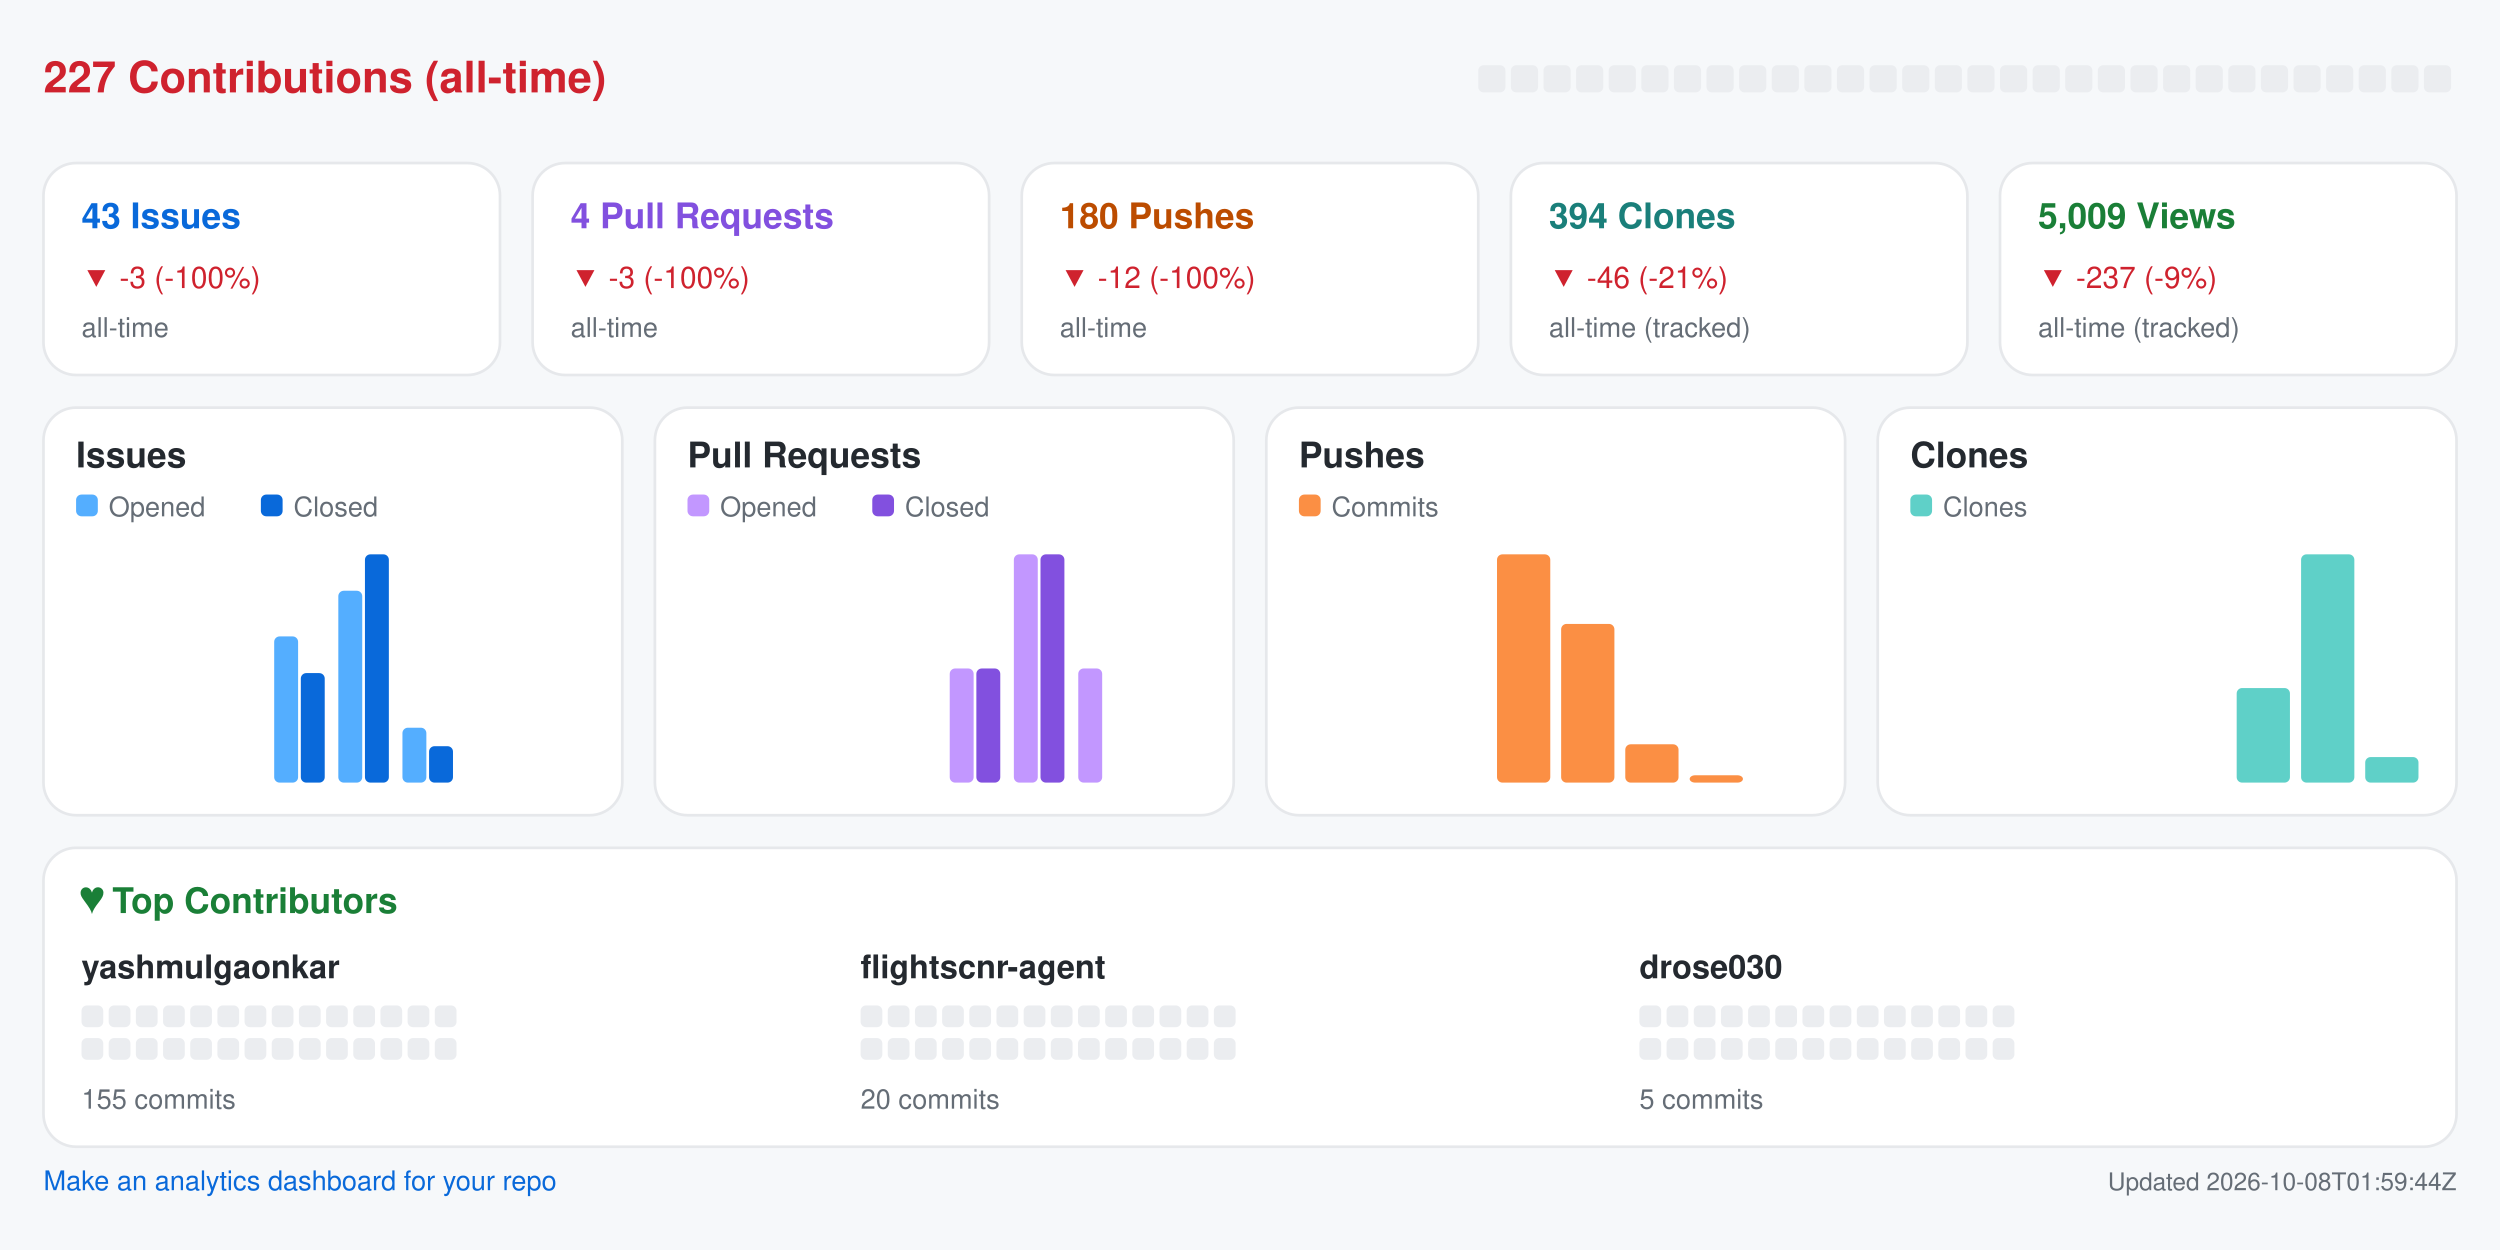
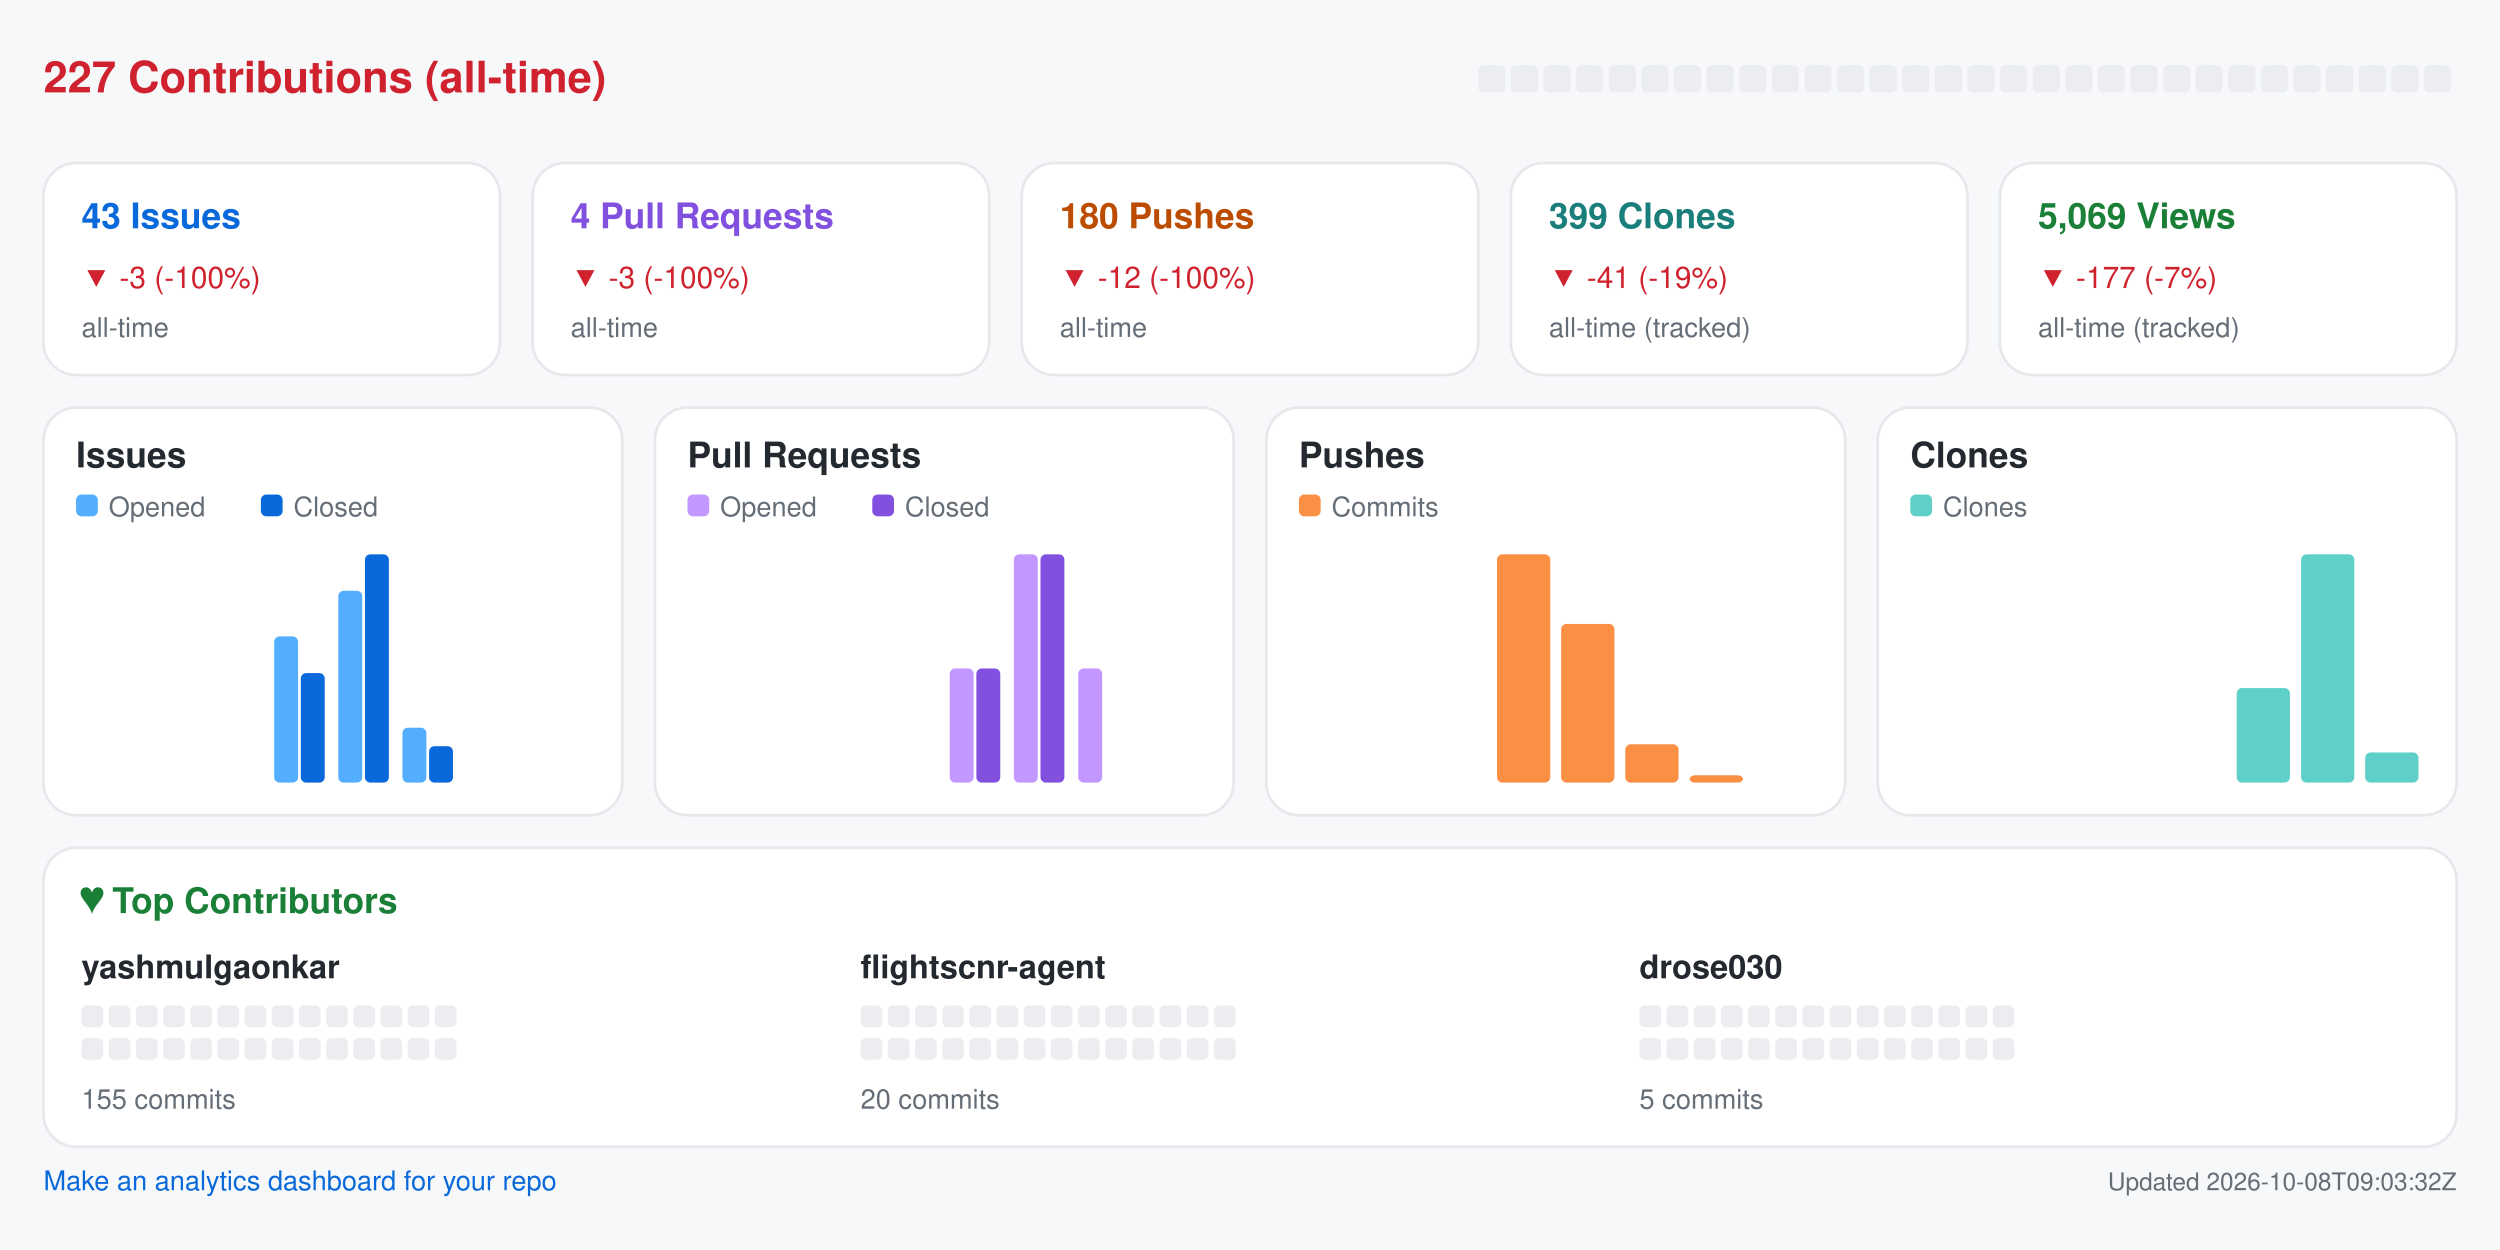
<svg xmlns="http://www.w3.org/2000/svg" width="920" height="460" viewBox="0 0 920 460" role="img" aria-label="Repository analytics for yashmulgaonkar/FlightScnr">
  <rect x="0.0" y="0.0" width="920.0" height="460.0" rx="0" fill="#f6f8fa" />
  <text x="16.0" y="34.0" fill="#cf222e" font-size="16" font-family="-apple-system,BlinkMacSystemFont,Segoe UI,Helvetica,Arial,sans-serif" font-weight="600" text-anchor="start">227 Contributions (all-time)</text>
  <rect x="544.0" y="24.0" width="10.0" height="10.0" rx="2" fill="#ebedf0" />
  <rect x="556.0" y="24.0" width="10.0" height="10.0" rx="2" fill="#ebedf0" />
  <rect x="568.0" y="24.0" width="10.0" height="10.0" rx="2" fill="#ebedf0" />
  <rect x="580.0" y="24.0" width="10.0" height="10.0" rx="2" fill="#ebedf0" />
  <rect x="592.0" y="24.0" width="10.0" height="10.0" rx="2" fill="#ebedf0" />
  <rect x="604.0" y="24.0" width="10.0" height="10.0" rx="2" fill="#ebedf0" />
  <rect x="616.0" y="24.0" width="10.0" height="10.0" rx="2" fill="#ebedf0" />
  <rect x="628.0" y="24.0" width="10.0" height="10.0" rx="2" fill="#ebedf0" />
  <rect x="640.0" y="24.0" width="10.0" height="10.0" rx="2" fill="#ebedf0" />
  <rect x="652.0" y="24.0" width="10.0" height="10.0" rx="2" fill="#ebedf0" />
  <rect x="664.0" y="24.0" width="10.0" height="10.0" rx="2" fill="#ebedf0" />
  <rect x="676.0" y="24.0" width="10.0" height="10.0" rx="2" fill="#ebedf0" />
  <rect x="688.0" y="24.0" width="10.0" height="10.0" rx="2" fill="#ebedf0" />
  <rect x="700.0" y="24.0" width="10.0" height="10.0" rx="2" fill="#ebedf0" />
  <rect x="712.0" y="24.0" width="10.0" height="10.0" rx="2" fill="#ebedf0" />
  <rect x="724.0" y="24.0" width="10.0" height="10.0" rx="2" fill="#ebedf0" />
  <rect x="736.0" y="24.0" width="10.0" height="10.0" rx="2" fill="#ebedf0" />
  <rect x="748.0" y="24.0" width="10.0" height="10.0" rx="2" fill="#ebedf0" />
  <rect x="760.0" y="24.0" width="10.0" height="10.0" rx="2" fill="#ebedf0" />
  <rect x="772.0" y="24.0" width="10.0" height="10.0" rx="2" fill="#ebedf0" />
  <rect x="784.0" y="24.0" width="10.0" height="10.0" rx="2" fill="#ebedf0" />
  <rect x="796.0" y="24.0" width="10.0" height="10.0" rx="2" fill="#ebedf0" />
  <rect x="808.0" y="24.0" width="10.0" height="10.0" rx="2" fill="#ebedf0" />
  <rect x="820.0" y="24.0" width="10.0" height="10.0" rx="2" fill="#ebedf0" />
  <rect x="832.0" y="24.0" width="10.0" height="10.0" rx="2" fill="#ebedf0" />
  <rect x="844.0" y="24.0" width="10.0" height="10.0" rx="2" fill="#ebedf0" />
  <rect x="856.0" y="24.0" width="10.0" height="10.0" rx="2" fill="#ebedf0" />
  <rect x="868.0" y="24.0" width="10.0" height="10.0" rx="2" fill="#ebedf0" />
  <rect x="880.0" y="24.0" width="10.0" height="10.0" rx="2" fill="#ebedf0" />
  <rect x="892.0" y="24.0" width="10.0" height="10.0" rx="2" fill="#ebedf0" />
  <rect x="16.0" y="60.0" width="168.0" height="78.0" rx="12" fill="#ffffff" stroke="#e6e8eb" />
  <text x="30.0" y="84.0" fill="#0969da" font-size="13" font-family="-apple-system,BlinkMacSystemFont,Segoe UI,Helvetica,Arial,sans-serif" font-weight="600" text-anchor="start">43 Issues</text>
  <text x="30.0" y="106.0" fill="#cf222e" font-size="11" font-family="-apple-system,BlinkMacSystemFont,Segoe UI,Helvetica,Arial,sans-serif" font-weight="400" text-anchor="start">▼ -3 (-100%)</text>
  <text x="30.0" y="124.0" fill="#656d76" font-size="10" font-family="-apple-system,BlinkMacSystemFont,Segoe UI,Helvetica,Arial,sans-serif" font-weight="400" text-anchor="start">all-time</text>
  <rect x="196.0" y="60.0" width="168.0" height="78.0" rx="12" fill="#ffffff" stroke="#e6e8eb" />
  <text x="210.0" y="84.0" fill="#8250df" font-size="13" font-family="-apple-system,BlinkMacSystemFont,Segoe UI,Helvetica,Arial,sans-serif" font-weight="600" text-anchor="start">4 Pull Requests</text>
  <text x="210.0" y="106.0" fill="#cf222e" font-size="11" font-family="-apple-system,BlinkMacSystemFont,Segoe UI,Helvetica,Arial,sans-serif" font-weight="400" text-anchor="start">▼ -3 (-100%)</text>
  <text x="210.0" y="124.0" fill="#656d76" font-size="10" font-family="-apple-system,BlinkMacSystemFont,Segoe UI,Helvetica,Arial,sans-serif" font-weight="400" text-anchor="start">all-time</text>
  <rect x="376.0" y="60.0" width="168.0" height="78.0" rx="12" fill="#ffffff" stroke="#e6e8eb" />
  <text x="390.0" y="84.0" fill="#bc4c00" font-size="13" font-family="-apple-system,BlinkMacSystemFont,Segoe UI,Helvetica,Arial,sans-serif" font-weight="600" text-anchor="start">180 Pushes</text>
  <text x="390.0" y="106.0" fill="#cf222e" font-size="11" font-family="-apple-system,BlinkMacSystemFont,Segoe UI,Helvetica,Arial,sans-serif" font-weight="400" text-anchor="start">▼ -12 (-100%)</text>
  <text x="390.0" y="124.0" fill="#656d76" font-size="10" font-family="-apple-system,BlinkMacSystemFont,Segoe UI,Helvetica,Arial,sans-serif" font-weight="400" text-anchor="start">all-time</text>
  <rect x="556.0" y="60.0" width="168.0" height="78.0" rx="12" fill="#ffffff" stroke="#e6e8eb" />
-   <text x="570.0" y="84.0" fill="#1a7f7a" font-size="13" font-family="-apple-system,BlinkMacSystemFont,Segoe UI,Helvetica,Arial,sans-serif" font-weight="600" text-anchor="start">394 Clones</text>
-   <text x="570.0" y="106.0" fill="#cf222e" font-size="11" font-family="-apple-system,BlinkMacSystemFont,Segoe UI,Helvetica,Arial,sans-serif" font-weight="400" text-anchor="start">▼ -46 (-21%)</text>
+   <text x="570.0" y="84.0" fill="#1a7f7a" font-size="13" font-family="-apple-system,BlinkMacSystemFont,Segoe UI,Helvetica,Arial,sans-serif" font-weight="600" text-anchor="start">399 Clones</text>
+   <text x="570.0" y="106.0" fill="#cf222e" font-size="11" font-family="-apple-system,BlinkMacSystemFont,Segoe UI,Helvetica,Arial,sans-serif" font-weight="400" text-anchor="start">▼ -41 (-19%)</text>
  <text x="570.0" y="124.0" fill="#656d76" font-size="10" font-family="-apple-system,BlinkMacSystemFont,Segoe UI,Helvetica,Arial,sans-serif" font-weight="400" text-anchor="start">all-time (tracked)</text>
  <rect x="736.0" y="60.0" width="168.0" height="78.0" rx="12" fill="#ffffff" stroke="#e6e8eb" />
-   <text x="750.0" y="84.0" fill="#1a7f37" font-size="13" font-family="-apple-system,BlinkMacSystemFont,Segoe UI,Helvetica,Arial,sans-serif" font-weight="600" text-anchor="start">5,009 Views</text>
-   <text x="750.0" y="106.0" fill="#cf222e" font-size="11" font-family="-apple-system,BlinkMacSystemFont,Segoe UI,Helvetica,Arial,sans-serif" font-weight="400" text-anchor="start">▼ -237 (-9%)</text>
+   <text x="750.0" y="84.0" fill="#1a7f37" font-size="13" font-family="-apple-system,BlinkMacSystemFont,Segoe UI,Helvetica,Arial,sans-serif" font-weight="600" text-anchor="start">5,069 Views</text>
+   <text x="750.0" y="106.0" fill="#cf222e" font-size="11" font-family="-apple-system,BlinkMacSystemFont,Segoe UI,Helvetica,Arial,sans-serif" font-weight="400" text-anchor="start">▼ -177 (-7%)</text>
  <text x="750.0" y="124.0" fill="#656d76" font-size="10" font-family="-apple-system,BlinkMacSystemFont,Segoe UI,Helvetica,Arial,sans-serif" font-weight="400" text-anchor="start">all-time (tracked)</text>
  <rect x="16.0" y="150.0" width="213.0" height="150.0" rx="12" fill="#ffffff" stroke="#e6e8eb" />
  <text x="28.0" y="172.0" fill="#24292f" font-size="13" font-family="-apple-system,BlinkMacSystemFont,Segoe UI,Helvetica,Arial,sans-serif" font-weight="600" text-anchor="start">Issues</text>
  <rect x="28.0" y="182.0" width="8.0" height="8.0" rx="2" fill="#54aeff" />
  <text x="40.0" y="190.0" fill="#656d76" font-size="10" font-family="-apple-system,BlinkMacSystemFont,Segoe UI,Helvetica,Arial,sans-serif" font-weight="400" text-anchor="start">Opened</text>
  <rect x="96.0" y="182.0" width="8.0" height="8.0" rx="2" fill="#0969da" />
  <text x="108.0" y="190.0" fill="#656d76" font-size="10" font-family="-apple-system,BlinkMacSystemFont,Segoe UI,Helvetica,Arial,sans-serif" font-weight="400" text-anchor="start">Closed</text>
  <rect x="30.0" y="288.0" width="8.8" height="0.0" rx="2" fill="#54aeff" />
  <rect x="39.8" y="288.0" width="8.8" height="0.0" rx="2" fill="#0969da" />
  <rect x="53.6" y="288.0" width="8.8" height="0.0" rx="2" fill="#54aeff" />
  <rect x="63.4" y="288.0" width="8.8" height="0.0" rx="2" fill="#0969da" />
  <rect x="77.2" y="288.0" width="8.8" height="0.0" rx="2" fill="#54aeff" />
  <rect x="87.1" y="288.0" width="8.8" height="0.0" rx="2" fill="#0969da" />
  <rect x="100.9" y="234.2" width="8.8" height="53.8" rx="2" fill="#54aeff" />
  <rect x="110.7" y="247.7" width="8.8" height="40.3" rx="2" fill="#0969da" />
  <rect x="124.5" y="217.4" width="8.8" height="70.6" rx="2" fill="#54aeff" />
  <rect x="134.3" y="204.0" width="8.8" height="84.0" rx="2" fill="#0969da" />
  <rect x="148.1" y="267.8" width="8.8" height="20.2" rx="2" fill="#54aeff" />
  <rect x="157.9" y="274.6" width="8.8" height="13.4" rx="2" fill="#0969da" />
  <rect x="171.8" y="288.0" width="8.8" height="0.0" rx="2" fill="#54aeff" />
  <rect x="181.6" y="288.0" width="8.8" height="0.0" rx="2" fill="#0969da" />
  <rect x="195.4" y="288.0" width="8.8" height="0.0" rx="2" fill="#54aeff" />
  <rect x="205.2" y="288.0" width="8.8" height="0.0" rx="2" fill="#0969da" />
  <rect x="241.0" y="150.0" width="213.0" height="150.0" rx="12" fill="#ffffff" stroke="#e6e8eb" />
  <text x="253.0" y="172.0" fill="#24292f" font-size="13" font-family="-apple-system,BlinkMacSystemFont,Segoe UI,Helvetica,Arial,sans-serif" font-weight="600" text-anchor="start">Pull Requests</text>
  <rect x="253.0" y="182.0" width="8.0" height="8.0" rx="2" fill="#c297ff" />
  <text x="265.0" y="190.0" fill="#656d76" font-size="10" font-family="-apple-system,BlinkMacSystemFont,Segoe UI,Helvetica,Arial,sans-serif" font-weight="400" text-anchor="start">Opened</text>
  <rect x="321.0" y="182.0" width="8.0" height="8.0" rx="2" fill="#8250df" />
  <text x="333.0" y="190.0" fill="#656d76" font-size="10" font-family="-apple-system,BlinkMacSystemFont,Segoe UI,Helvetica,Arial,sans-serif" font-weight="400" text-anchor="start">Closed</text>
  <rect x="255.0" y="288.0" width="8.8" height="0.0" rx="2" fill="#c297ff" />
  <rect x="264.8" y="288.0" width="8.8" height="0.0" rx="2" fill="#8250df" />
  <rect x="278.6" y="288.0" width="8.8" height="0.0" rx="2" fill="#c297ff" />
  <rect x="288.4" y="288.0" width="8.8" height="0.0" rx="2" fill="#8250df" />
  <rect x="302.2" y="288.0" width="8.8" height="0.0" rx="2" fill="#c297ff" />
  <rect x="312.1" y="288.0" width="8.8" height="0.0" rx="2" fill="#8250df" />
  <rect x="325.9" y="288.0" width="8.8" height="0.0" rx="2" fill="#c297ff" />
  <rect x="335.7" y="288.0" width="8.8" height="0.0" rx="2" fill="#8250df" />
  <rect x="349.5" y="246.0" width="8.8" height="42.0" rx="2" fill="#c297ff" />
  <rect x="359.3" y="246.0" width="8.8" height="42.0" rx="2" fill="#8250df" />
  <rect x="373.1" y="204.0" width="8.8" height="84.0" rx="2" fill="#c297ff" />
  <rect x="382.9" y="204.0" width="8.8" height="84.0" rx="2" fill="#8250df" />
  <rect x="396.8" y="246.0" width="8.8" height="42.0" rx="2" fill="#c297ff" />
  <rect x="406.6" y="288.0" width="8.8" height="0.0" rx="2" fill="#8250df" />
  <rect x="420.4" y="288.0" width="8.8" height="0.0" rx="2" fill="#c297ff" />
  <rect x="430.2" y="288.0" width="8.8" height="0.0" rx="2" fill="#8250df" />
  <rect x="466.0" y="150.0" width="213.0" height="150.0" rx="12" fill="#ffffff" stroke="#e6e8eb" />
  <text x="478.0" y="172.0" fill="#24292f" font-size="13" font-family="-apple-system,BlinkMacSystemFont,Segoe UI,Helvetica,Arial,sans-serif" font-weight="600" text-anchor="start">Pushes</text>
  <rect x="478.0" y="182.0" width="8.0" height="8.0" rx="2" fill="#fb8f44" />
  <text x="490.0" y="190.0" fill="#656d76" font-size="10" font-family="-apple-system,BlinkMacSystemFont,Segoe UI,Helvetica,Arial,sans-serif" font-weight="400" text-anchor="start">Commits</text>
  <rect x="480.0" y="288.0" width="19.6" height="0.0" rx="2" fill="#fb8f44" />
  <rect x="503.6" y="288.0" width="19.6" height="0.0" rx="2" fill="#fb8f44" />
  <rect x="527.2" y="288.0" width="19.6" height="0.0" rx="2" fill="#fb8f44" />
  <rect x="550.9" y="204.0" width="19.6" height="84.0" rx="2" fill="#fb8f44" />
  <rect x="574.5" y="229.6" width="19.6" height="58.4" rx="2" fill="#fb8f44" />
  <rect x="598.1" y="273.9" width="19.6" height="14.1" rx="2" fill="#fb8f44" />
  <rect x="621.8" y="285.3" width="19.6" height="2.7" rx="2" fill="#fb8f44" />
  <rect x="645.4" y="288.0" width="19.6" height="0.0" rx="2" fill="#fb8f44" />
  <rect x="691.0" y="150.0" width="213.0" height="150.0" rx="12" fill="#ffffff" stroke="#e6e8eb" />
  <text x="703.0" y="172.0" fill="#24292f" font-size="13" font-family="-apple-system,BlinkMacSystemFont,Segoe UI,Helvetica,Arial,sans-serif" font-weight="600" text-anchor="start">Clones</text>
  <rect x="703.0" y="182.0" width="8.0" height="8.0" rx="2" fill="#5fd0c8" />
  <text x="715.0" y="190.0" fill="#656d76" font-size="10" font-family="-apple-system,BlinkMacSystemFont,Segoe UI,Helvetica,Arial,sans-serif" font-weight="400" text-anchor="start">Clones</text>
  <rect x="705.0" y="288.0" width="19.6" height="0.0" rx="2" fill="#5fd0c8" />
  <rect x="728.6" y="288.0" width="19.6" height="0.0" rx="2" fill="#5fd0c8" />
  <rect x="752.2" y="288.0" width="19.6" height="0.0" rx="2" fill="#5fd0c8" />
  <rect x="775.9" y="288.0" width="19.6" height="0.0" rx="2" fill="#5fd0c8" />
  <rect x="799.5" y="288.0" width="19.6" height="0.0" rx="2" fill="#5fd0c8" />
  <rect x="823.1" y="253.2" width="19.6" height="34.8" rx="2" fill="#5fd0c8" />
  <rect x="846.8" y="204.0" width="19.6" height="84.0" rx="2" fill="#5fd0c8" />
-   <rect x="870.4" y="278.6" width="19.6" height="9.4" rx="2" fill="#5fd0c8" />
+   <rect x="870.4" y="276.9" width="19.6" height="11.1" rx="2" fill="#5fd0c8" />
  <rect x="16.0" y="312.0" width="888.0" height="110.0" rx="12" fill="#ffffff" stroke="#e6e8eb" />
  <text x="30.0" y="336.0" fill="#1a7f37" font-size="13" font-family="-apple-system,BlinkMacSystemFont,Segoe UI,Helvetica,Arial,sans-serif" font-weight="600" text-anchor="start">♥  Top Contributors</text>
  <text x="30.0" y="360.0" fill="#24292f" font-size="12" font-family="-apple-system,BlinkMacSystemFont,Segoe UI,Helvetica,Arial,sans-serif" font-weight="600" text-anchor="start">yashmulgaonkar</text>
  <rect x="30.0" y="370.0" width="8.0" height="8.0" rx="2" fill="#ebedf0" />
  <rect x="40.0" y="370.0" width="8.0" height="8.0" rx="2" fill="#ebedf0" />
  <rect x="50.0" y="370.0" width="8.0" height="8.0" rx="2" fill="#ebedf0" />
  <rect x="60.0" y="370.0" width="8.0" height="8.0" rx="2" fill="#ebedf0" />
  <rect x="70.0" y="370.0" width="8.0" height="8.0" rx="2" fill="#ebedf0" />
  <rect x="80.0" y="370.0" width="8.0" height="8.0" rx="2" fill="#ebedf0" />
  <rect x="90.0" y="370.0" width="8.0" height="8.0" rx="2" fill="#ebedf0" />
  <rect x="100.0" y="370.0" width="8.0" height="8.0" rx="2" fill="#ebedf0" />
  <rect x="110.0" y="370.0" width="8.0" height="8.0" rx="2" fill="#ebedf0" />
  <rect x="120.0" y="370.0" width="8.0" height="8.0" rx="2" fill="#ebedf0" />
  <rect x="130.0" y="370.0" width="8.0" height="8.0" rx="2" fill="#ebedf0" />
  <rect x="140.0" y="370.0" width="8.0" height="8.0" rx="2" fill="#ebedf0" />
  <rect x="150.0" y="370.0" width="8.0" height="8.0" rx="2" fill="#ebedf0" />
  <rect x="160.0" y="370.0" width="8.0" height="8.0" rx="2" fill="#ebedf0" />
  <rect x="30.0" y="382.0" width="8.0" height="8.0" rx="2" fill="#ebedf0" />
  <rect x="40.0" y="382.0" width="8.0" height="8.0" rx="2" fill="#ebedf0" />
  <rect x="50.0" y="382.0" width="8.0" height="8.0" rx="2" fill="#ebedf0" />
  <rect x="60.0" y="382.0" width="8.0" height="8.0" rx="2" fill="#ebedf0" />
  <rect x="70.0" y="382.0" width="8.0" height="8.0" rx="2" fill="#ebedf0" />
  <rect x="80.0" y="382.0" width="8.0" height="8.0" rx="2" fill="#ebedf0" />
  <rect x="90.0" y="382.0" width="8.0" height="8.0" rx="2" fill="#ebedf0" />
  <rect x="100.0" y="382.0" width="8.0" height="8.0" rx="2" fill="#ebedf0" />
  <rect x="110.0" y="382.0" width="8.0" height="8.0" rx="2" fill="#ebedf0" />
  <rect x="120.0" y="382.0" width="8.0" height="8.0" rx="2" fill="#ebedf0" />
  <rect x="130.0" y="382.0" width="8.0" height="8.0" rx="2" fill="#ebedf0" />
  <rect x="140.0" y="382.0" width="8.0" height="8.0" rx="2" fill="#ebedf0" />
  <rect x="150.0" y="382.0" width="8.0" height="8.0" rx="2" fill="#ebedf0" />
  <rect x="160.0" y="382.0" width="8.0" height="8.0" rx="2" fill="#ebedf0" />
  <text x="30.0" y="408.0" fill="#656d76" font-size="10" font-family="-apple-system,BlinkMacSystemFont,Segoe UI,Helvetica,Arial,sans-serif" font-weight="400" text-anchor="start">155 commits</text>
  <text x="316.7" y="360.0" fill="#24292f" font-size="12" font-family="-apple-system,BlinkMacSystemFont,Segoe UI,Helvetica,Arial,sans-serif" font-weight="600" text-anchor="start">flightscnr-agent</text>
  <rect x="316.7" y="370.0" width="8.0" height="8.0" rx="2" fill="#ebedf0" />
  <rect x="326.7" y="370.0" width="8.0" height="8.0" rx="2" fill="#ebedf0" />
  <rect x="336.7" y="370.0" width="8.0" height="8.0" rx="2" fill="#ebedf0" />
  <rect x="346.7" y="370.0" width="8.0" height="8.0" rx="2" fill="#ebedf0" />
  <rect x="356.7" y="370.0" width="8.0" height="8.0" rx="2" fill="#ebedf0" />
  <rect x="366.7" y="370.0" width="8.0" height="8.0" rx="2" fill="#ebedf0" />
  <rect x="376.7" y="370.0" width="8.0" height="8.0" rx="2" fill="#ebedf0" />
  <rect x="386.7" y="370.0" width="8.0" height="8.0" rx="2" fill="#ebedf0" />
  <rect x="396.7" y="370.0" width="8.0" height="8.0" rx="2" fill="#ebedf0" />
  <rect x="406.7" y="370.0" width="8.0" height="8.0" rx="2" fill="#ebedf0" />
  <rect x="416.7" y="370.0" width="8.0" height="8.0" rx="2" fill="#ebedf0" />
  <rect x="426.7" y="370.0" width="8.0" height="8.0" rx="2" fill="#ebedf0" />
  <rect x="436.7" y="370.0" width="8.0" height="8.0" rx="2" fill="#ebedf0" />
  <rect x="446.7" y="370.0" width="8.0" height="8.0" rx="2" fill="#ebedf0" />
  <rect x="316.7" y="382.0" width="8.0" height="8.0" rx="2" fill="#ebedf0" />
  <rect x="326.7" y="382.0" width="8.0" height="8.0" rx="2" fill="#ebedf0" />
  <rect x="336.7" y="382.0" width="8.0" height="8.0" rx="2" fill="#ebedf0" />
  <rect x="346.7" y="382.0" width="8.0" height="8.0" rx="2" fill="#ebedf0" />
  <rect x="356.7" y="382.0" width="8.0" height="8.0" rx="2" fill="#ebedf0" />
  <rect x="366.7" y="382.0" width="8.0" height="8.0" rx="2" fill="#ebedf0" />
  <rect x="376.7" y="382.0" width="8.0" height="8.0" rx="2" fill="#ebedf0" />
  <rect x="386.7" y="382.0" width="8.0" height="8.0" rx="2" fill="#ebedf0" />
  <rect x="396.7" y="382.0" width="8.0" height="8.0" rx="2" fill="#ebedf0" />
  <rect x="406.7" y="382.0" width="8.0" height="8.0" rx="2" fill="#ebedf0" />
  <rect x="416.7" y="382.0" width="8.0" height="8.0" rx="2" fill="#ebedf0" />
  <rect x="426.7" y="382.0" width="8.0" height="8.0" rx="2" fill="#ebedf0" />
  <rect x="436.7" y="382.0" width="8.0" height="8.0" rx="2" fill="#ebedf0" />
  <rect x="446.7" y="382.0" width="8.0" height="8.0" rx="2" fill="#ebedf0" />
  <text x="316.7" y="408.0" fill="#656d76" font-size="10" font-family="-apple-system,BlinkMacSystemFont,Segoe UI,Helvetica,Arial,sans-serif" font-weight="400" text-anchor="start">20 commits</text>
  <text x="603.3" y="360.0" fill="#24292f" font-size="12" font-family="-apple-system,BlinkMacSystemFont,Segoe UI,Helvetica,Arial,sans-serif" font-weight="600" text-anchor="start">drose030</text>
  <rect x="603.3" y="370.0" width="8.0" height="8.0" rx="2" fill="#ebedf0" />
  <rect x="613.3" y="370.0" width="8.0" height="8.0" rx="2" fill="#ebedf0" />
  <rect x="623.3" y="370.0" width="8.0" height="8.0" rx="2" fill="#ebedf0" />
  <rect x="633.3" y="370.0" width="8.0" height="8.0" rx="2" fill="#ebedf0" />
  <rect x="643.3" y="370.0" width="8.0" height="8.0" rx="2" fill="#ebedf0" />
  <rect x="653.3" y="370.0" width="8.0" height="8.0" rx="2" fill="#ebedf0" />
  <rect x="663.3" y="370.0" width="8.0" height="8.0" rx="2" fill="#ebedf0" />
  <rect x="673.3" y="370.0" width="8.0" height="8.0" rx="2" fill="#ebedf0" />
  <rect x="683.3" y="370.0" width="8.0" height="8.0" rx="2" fill="#ebedf0" />
  <rect x="693.3" y="370.0" width="8.0" height="8.0" rx="2" fill="#ebedf0" />
  <rect x="703.3" y="370.0" width="8.0" height="8.0" rx="2" fill="#ebedf0" />
  <rect x="713.3" y="370.0" width="8.0" height="8.0" rx="2" fill="#ebedf0" />
  <rect x="723.3" y="370.0" width="8.0" height="8.0" rx="2" fill="#ebedf0" />
  <rect x="733.3" y="370.0" width="8.0" height="8.0" rx="2" fill="#ebedf0" />
  <rect x="603.3" y="382.0" width="8.0" height="8.0" rx="2" fill="#ebedf0" />
  <rect x="613.3" y="382.0" width="8.0" height="8.0" rx="2" fill="#ebedf0" />
  <rect x="623.3" y="382.0" width="8.0" height="8.0" rx="2" fill="#ebedf0" />
  <rect x="633.3" y="382.0" width="8.0" height="8.0" rx="2" fill="#ebedf0" />
  <rect x="643.3" y="382.0" width="8.0" height="8.0" rx="2" fill="#ebedf0" />
  <rect x="653.3" y="382.0" width="8.0" height="8.0" rx="2" fill="#ebedf0" />
  <rect x="663.3" y="382.0" width="8.0" height="8.0" rx="2" fill="#ebedf0" />
  <rect x="673.3" y="382.0" width="8.0" height="8.0" rx="2" fill="#ebedf0" />
  <rect x="683.3" y="382.0" width="8.0" height="8.0" rx="2" fill="#ebedf0" />
  <rect x="693.3" y="382.0" width="8.0" height="8.0" rx="2" fill="#ebedf0" />
  <rect x="703.3" y="382.0" width="8.0" height="8.0" rx="2" fill="#ebedf0" />
  <rect x="713.3" y="382.0" width="8.0" height="8.0" rx="2" fill="#ebedf0" />
  <rect x="723.3" y="382.0" width="8.0" height="8.0" rx="2" fill="#ebedf0" />
  <rect x="733.3" y="382.0" width="8.0" height="8.0" rx="2" fill="#ebedf0" />
  <text x="603.3" y="408.0" fill="#656d76" font-size="10" font-family="-apple-system,BlinkMacSystemFont,Segoe UI,Helvetica,Arial,sans-serif" font-weight="400" text-anchor="start">5 commits</text>
  <a href="https://github.com/yashmulgaonkar/repo-analytics" target="_blank" rel="noopener noreferrer">
    <text x="16.0" y="438.0" fill="#0969da" font-size="10" font-family="-apple-system,BlinkMacSystemFont,Segoe UI,Helvetica,Arial,sans-serif" font-weight="400" text-anchor="start">Make an analytics dashboard for your repo</text>
  </a>
-   <text x="904.0" y="438.0" fill="#656d76" font-size="9" font-family="-apple-system,BlinkMacSystemFont,Segoe UI,Helvetica,Arial,sans-serif" font-weight="400" text-anchor="end">Updated 2026-10-08T01:59:44Z</text>
+   <text x="904.0" y="438.0" fill="#656d76" font-size="9" font-family="-apple-system,BlinkMacSystemFont,Segoe UI,Helvetica,Arial,sans-serif" font-weight="400" text-anchor="end">Updated 2026-10-08T09:03:32Z</text>
</svg>
